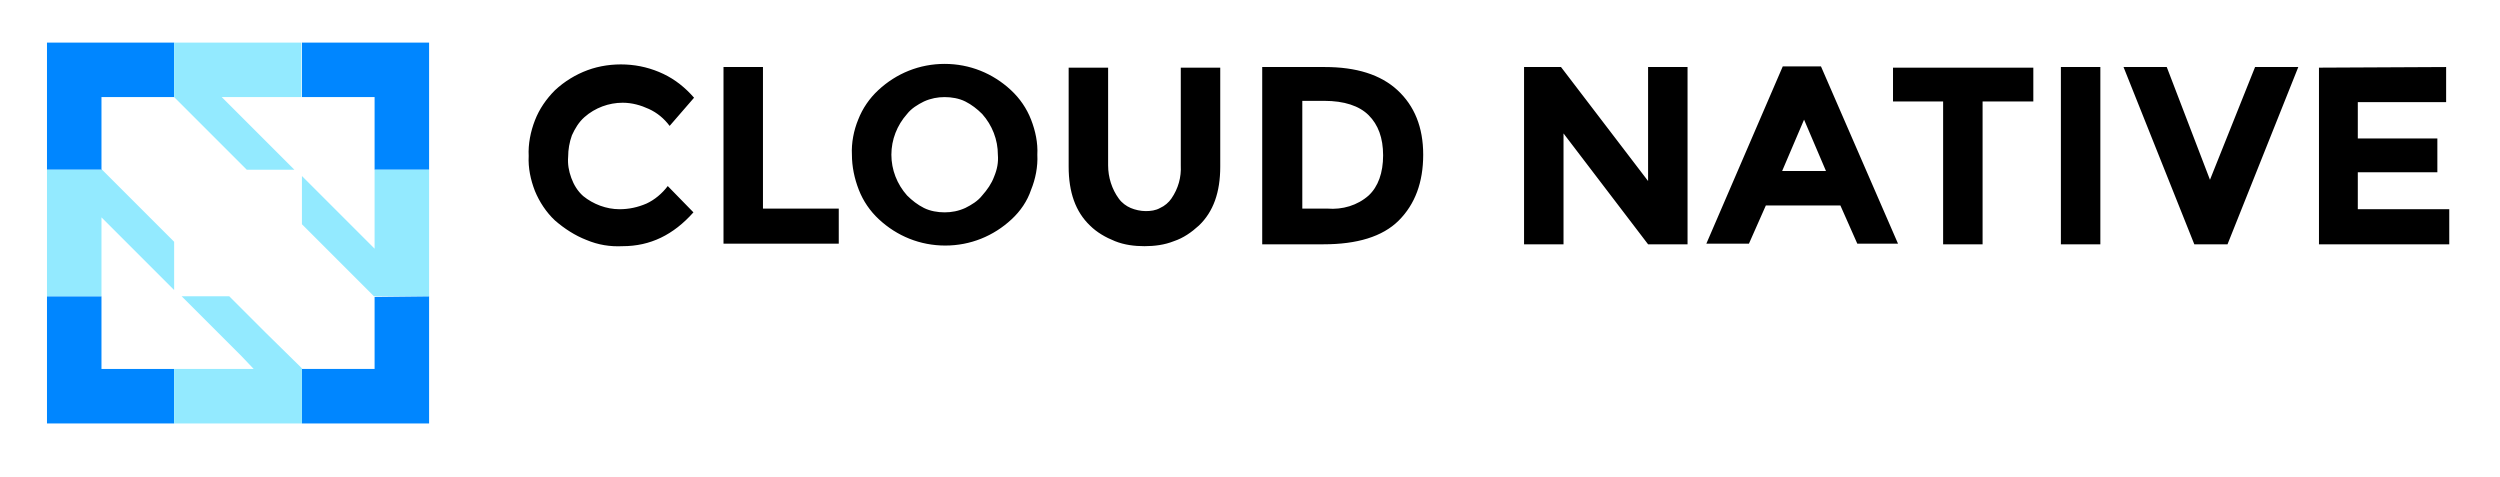
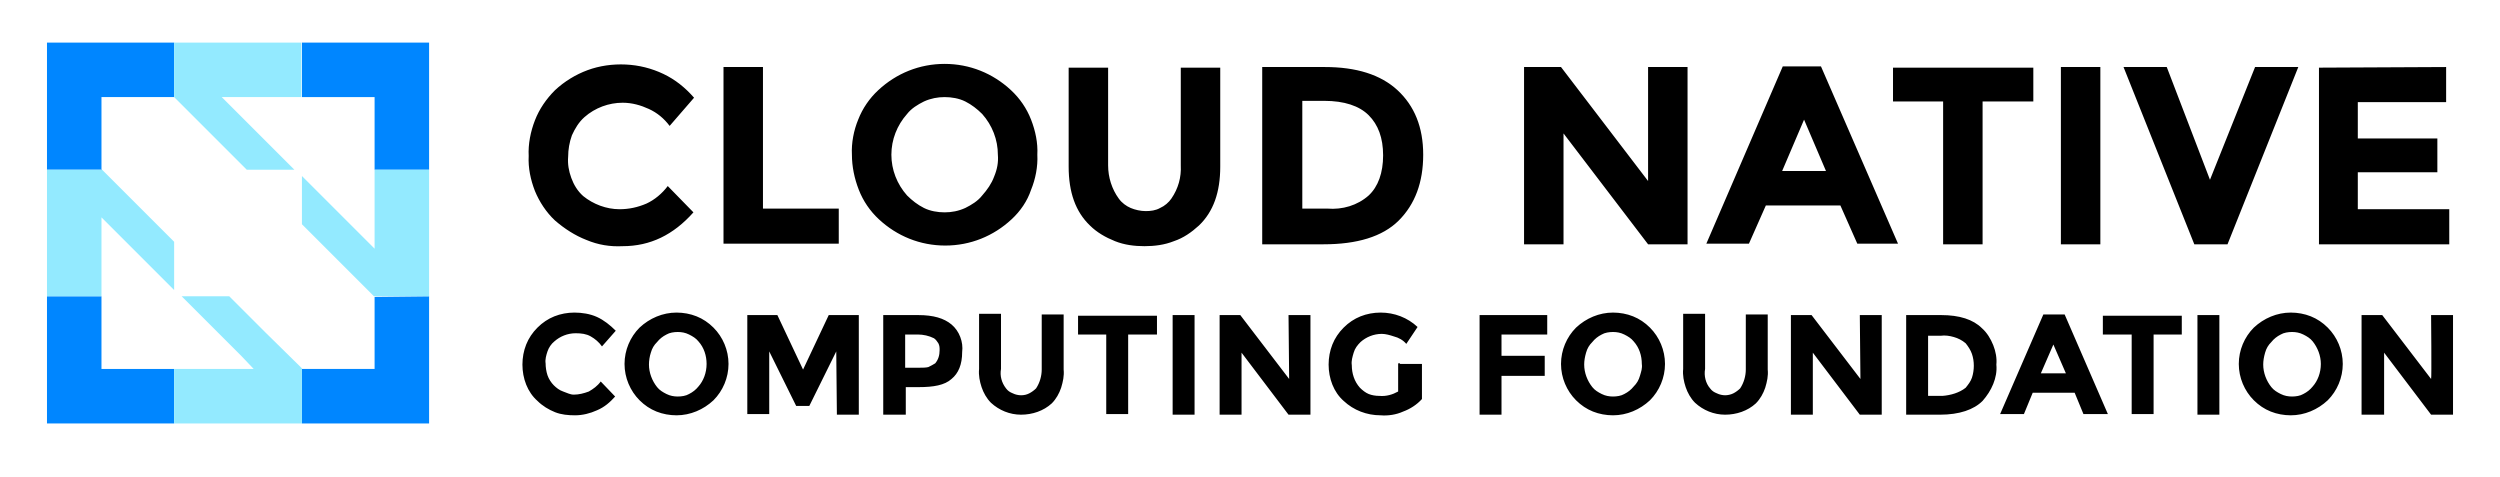
- <svg xmlns="http://www.w3.org/2000/svg" viewBox="0 0 399.1 76.1">
-   <path d="M98.9,33.4c1.5,0,2.9-0.3,4.3-0.9c1.3-0.6,2.5-1.6,3.4-2.8l4.1,4.2c-3.2,3.6-6.9,5.4-11.3,5.4c-2,0.1-3.9-0.2-5.8-1c-1.8-0.7-3.5-1.8-5-3.1c-1.4-1.3-2.5-3-3.2-4.7c-0.7-1.8-1.1-3.7-1-5.6c-0.1-1.9,0.3-3.9,1-5.7c0.7-1.8,1.8-3.4,3.2-4.8c1.5-1.4,3.3-2.5,5.2-3.2c1.9-0.7,4-1,6.1-0.9c2.1,0.1,4.1,0.6,6,1.5c1.9,0.9,3.5,2.2,4.9,3.8l-3.9,4.5c-0.9-1.2-2-2.1-3.3-2.7c-1.3-0.6-2.7-1-4.2-1c-2.2,0-4.4,0.8-6.1,2.3c-0.9,0.8-1.5,1.8-2,2.9c-0.4,1.1-0.6,2.3-0.6,3.4c-0.1,1.2,0.1,2.3,0.5,3.4c0.4,1.1,1,2.1,1.9,2.9C94.7,32.6,96.8,33.4,98.9,33.4z M115.5,38.9V10.7h6.3v22.6h12.1v5.6H115.5z M161.5,35c-2.9,2.7-6.6,4.2-10.6,4.2s-7.7-1.5-10.6-4.2c-1.4-1.3-2.5-2.9-3.2-4.7c-0.7-1.8-1.1-3.7-1.1-5.6c-0.1-1.9,0.3-3.9,1-5.6c0.7-1.8,1.8-3.4,3.2-4.7c2.9-2.7,6.6-4.2,10.6-4.2s7.7,1.5,10.6,4.2c1.4,1.3,2.5,2.9,3.2,4.7c0.7,1.8,1.1,3.7,1,5.6c0.1,1.9-0.3,3.9-1,5.6C164,32.1,162.9,33.7,161.5,35z M159.3,24.7c0-2.4-0.9-4.7-2.5-6.5c-0.8-0.8-1.7-1.5-2.7-2c-1-0.5-2.2-0.7-3.3-0.7c-1.1,0-2.2,0.2-3.3,0.7c-1,0.5-2,1.1-2.7,2c-1.6,1.8-2.5,4.1-2.5,6.5c0,2.4,0.9,4.7,2.5,6.5c0.8,0.8,1.7,1.5,2.7,2c1,0.5,2.2,0.7,3.3,0.7c1.1,0,2.2-0.2,3.3-0.7c1-0.5,2-1.1,2.7-2c0.8-0.9,1.5-1.9,1.9-3C159.2,27,159.4,25.9,159.3,24.7z M178.6,31.7c0.5,0.7,1.2,1.2,1.9,1.5c0.7,0.3,1.6,0.5,2.4,0.5c0.8,0,1.6-0.1,2.3-0.5c0.7-0.3,1.4-0.9,1.8-1.5c1.1-1.6,1.6-3.4,1.5-5.3V10.8h6.3v15.8c0,4.1-1.1,7.2-3.4,9.4c-1.2,1.1-2.5,2-4,2.5c-1.5,0.6-3.1,0.8-4.7,0.8c-1.6,0-3.2-0.2-4.7-0.8c-1.5-0.6-2.9-1.4-4-2.5c-2.3-2.2-3.4-5.3-3.4-9.4V10.8h6.3v15.6C176.9,28.3,177.5,30.2,178.6,31.7z M223.1,14.4c2.7,2.5,4.1,5.9,4.1,10.3s-1.3,7.9-3.9,10.5c-2.6,2.6-6.7,3.8-12,3.8h-9.8V10.7h10C216.5,10.7,220.4,11.9,223.1,14.4z M218.5,31.2c1.5-1.4,2.3-3.6,2.3-6.4s-0.8-4.9-2.3-6.4s-3.9-2.3-7.1-2.3h-3.5v17.2h4C214.3,33.5,216.7,32.8,218.5,31.2z M263.1,10.7h6.3v28.3h-6.3l-13.5-17.7v17.7h-6.3V10.7h5.9l13.9,18.2V10.7z M296.5,38.9l-2.7-6.1h-11.9l-2.7,6.1h-6.8l12.2-28.3h6.1L303,38.9H296.5z M288,19.1l-3.5,8.2h7L288,19.1z M316.5,16.2V39h-6.3V16.2h-8v-5.4h22.4v5.4C324.6,16.2,316.5,16.2,316.5,16.2z M329,10.7h6.3v28.3H329C329,38.9,329,10.7,329,10.7z M352.8,28.7l7.2-18h6.9l-11.3,28.3h-5.3l-11.3-28.3h6.9L352.8,28.7z M390.5,10.7v5.6h-14.1v5.8h12.7v5.4h-12.7v5.9H391V39h-20.8V10.8L390.5,10.7z" />
-   <path fill="#0086FF" d="M16.2,47.3H7.5v20.3h20.3v-8.7H16.2V47.3z" />
-   <path fill="#0086FF" d="M59.8,47.4v11.5H48.2v8.7h20.3V47.3L59.8,47.4z" />
-   <path fill="#0086FF" d="M7.5,27.1h8.8L16.2,27V15.5h11.6V6.8H7.5V27.1z" />
-   <path fill="#0086FF" d="M48.2,6.8v8.7h11.6v11.6h8.7V6.8C68.4,6.8,48.2,6.8,48.2,6.8z" />
-   <path fill="#93EAFF" d="M47,27.1L35.4,15.5h12.7V6.8H27.8v8.7l11.6,11.6H47z" />
-   <path fill="#93EAFF" d="M36.6,47.3H29l9.6,9.6l1.9,2H27.8v8.7h20.4v-8.8l-5.8-5.7L36.6,47.3z" />
-   <path fill="#93EAFF" d="M59.8,27.1v12.6l-2-2l-9.6-9.6v7.7l5.7,5.7l5.8,5.8h8.8V27.1H59.8z" />
-   <path fill="#93EAFF" d="M27.8,38.6L16.3,27.1H7.5v20.2h8.7V34.7l11.6,11.6V38.6z" />
+ <svg xmlns="http://www.w3.org/2000/svg" version="1.1" viewBox="0 0 399.1 76.1">
+   <style type="text/css">
+ 	.st0{fill:#0086FF;}
+ 	.st1{fill:#93EAFF;}
+ </style>
+   <g>
+     <g>
+       <g>
+         <path d="M98.9,33.4c1.5,0,2.9-0.3,4.3-0.9c1.3-0.6,2.5-1.6,3.4-2.8l4.1,4.2c-3.2,3.6-6.9,5.4-11.3,5.4c-2,0.1-3.9-0.2-5.8-1c-1.8-0.7-3.5-1.8-5-3.1c-1.4-1.3-2.5-3-3.2-4.7c-0.7-1.8-1.1-3.7-1-5.6c-0.1-1.9,0.3-3.9,1-5.7c0.7-1.8,1.8-3.4,3.2-4.8c1.5-1.4,3.3-2.5,5.2-3.2c1.9-0.7,4-1,6.1-0.9c2.1,0.1,4.1,0.6,6,1.5c1.9,0.9,3.5,2.2,4.9,3.8l-3.9,4.5c-0.9-1.2-2-2.1-3.3-2.7c-1.3-0.6-2.7-1-4.2-1c-2.2,0-4.4,0.8-6.1,2.3c-0.9,0.8-1.5,1.8-2,2.9c-0.4,1.1-0.6,2.3-0.6,3.4c-0.1,1.2,0.1,2.3,0.5,3.4c0.4,1.1,1,2.1,1.9,2.9C94.7,32.6,96.8,33.4,98.9,33.4z M115.5,38.9V10.7h6.3v22.6h12.1v5.6H115.5z M161.5,35c-2.9,2.7-6.6,4.2-10.6,4.2s-7.7-1.5-10.6-4.2c-1.4-1.3-2.5-2.9-3.2-4.7c-0.7-1.8-1.1-3.7-1.1-5.6c-0.1-1.9,0.3-3.9,1-5.6c0.7-1.8,1.8-3.4,3.2-4.7c2.9-2.7,6.6-4.2,10.6-4.2s7.7,1.5,10.6,4.2c1.4,1.3,2.5,2.9,3.2,4.7c0.7,1.8,1.1,3.7,1,5.6c0.1,1.9-0.3,3.9-1,5.6C164,32.1,162.9,33.7,161.5,35z M159.3,24.7c0-2.4-0.9-4.7-2.5-6.5c-0.8-0.8-1.7-1.5-2.7-2c-1-0.5-2.2-0.7-3.3-0.7c-1.1,0-2.2,0.2-3.3,0.7c-1,0.5-2,1.1-2.7,2c-1.6,1.8-2.5,4.1-2.5,6.5c0,2.4,0.9,4.7,2.5,6.5c0.8,0.8,1.7,1.5,2.7,2c1,0.5,2.2,0.7,3.3,0.7c1.1,0,2.2-0.2,3.3-0.7c1-0.5,2-1.1,2.7-2c0.8-0.9,1.5-1.9,1.9-3C159.2,27,159.4,25.9,159.3,24.7z M178.6,31.7c0.5,0.7,1.2,1.2,1.9,1.5c0.7,0.3,1.6,0.5,2.4,0.5c0.8,0,1.6-0.1,2.3-0.5c0.7-0.3,1.4-0.9,1.8-1.5c1.1-1.6,1.6-3.4,1.5-5.3V10.8h6.3v15.8c0,4.1-1.1,7.2-3.4,9.4c-1.2,1.1-2.5,2-4,2.5c-1.5,0.6-3.1,0.8-4.7,0.8c-1.6,0-3.2-0.2-4.7-0.8c-1.5-0.6-2.9-1.4-4-2.5c-2.3-2.2-3.4-5.3-3.4-9.4V10.8h6.3v15.6C176.9,28.3,177.5,30.2,178.6,31.7z M223.1,14.4c2.7,2.5,4.1,5.9,4.1,10.3s-1.3,7.9-3.9,10.5c-2.6,2.6-6.7,3.8-12,3.8h-9.8V10.7h10C216.5,10.7,220.4,11.9,223.1,14.4z M218.5,31.2c1.5-1.4,2.3-3.6,2.3-6.4s-0.8-4.9-2.3-6.4s-3.9-2.3-7.1-2.3h-3.5v17.2h4C214.3,33.5,216.7,32.8,218.5,31.2z M263.1,10.7h6.3v28.3h-6.3l-13.5-17.7v17.7h-6.3V10.7h5.9l13.9,18.2V10.7z M296.5,38.9l-2.7-6.1h-11.9l-2.7,6.1h-6.8l12.2-28.3h6.1L303,38.9H296.5z M288,19.1l-3.5,8.2h7L288,19.1z M316.5,16.2V39h-6.3V16.2h-8v-5.4h22.4v5.4C324.6,16.2,316.5,16.2,316.5,16.2z M329,10.7h6.3v28.3H329C329,38.9,329,10.7,329,10.7z M352.8,28.7l7.2-18h6.9l-11.3,28.3h-5.3l-11.3-28.3h6.9L352.8,28.7z M390.5,10.7v5.6h-14.1v5.8h12.7v5.4h-12.7v5.9H391V39h-20.8V10.8L390.5,10.7z M91.6,63c0.8,0,1.6-0.2,2.4-0.5c0.7-0.4,1.4-0.9,1.9-1.6l2.3,2.4c-0.8,0.9-1.7,1.7-2.9,2.2c-1.1,0.5-2.3,0.8-3.5,0.8c-1.1,0-2.2-0.1-3.2-0.5c-1-0.4-2-1-2.8-1.8c-0.8-0.7-1.4-1.6-1.8-2.6c-0.4-1-0.6-2.1-0.6-3.2c0-1.1,0.2-2.2,0.6-3.2c0.4-1,1-1.9,1.8-2.7c0.8-0.8,1.7-1.4,2.7-1.8c1-0.4,2.1-0.6,3.2-0.6c1.2,0,2.5,0.2,3.6,0.7c1.1,0.5,2.1,1.3,3,2.2l-2.2,2.5c-0.5-0.7-1.1-1.2-1.8-1.6c-0.7-0.4-1.5-0.5-2.4-0.5c-1.3,0-2.5,0.5-3.4,1.3c-0.5,0.4-0.9,1-1.1,1.6c-0.2,0.6-0.4,1.3-0.3,1.9c0,0.6,0.1,1.3,0.3,1.9c0.2,0.6,0.6,1.2,1,1.6c0.4,0.4,0.9,0.8,1.5,1S91,63,91.6,63z M113.9,63.9c-1.6,1.5-3.7,2.4-5.9,2.4c-1.1,0-2.2-0.2-3.2-0.6c-1-0.4-1.9-1-2.7-1.8c-1.5-1.5-2.4-3.6-2.4-5.8s0.9-4.3,2.4-5.8c1.6-1.5,3.7-2.4,5.9-2.4c1.1,0,2.2,0.2,3.2,0.6s1.9,1,2.7,1.8c1.5,1.5,2.4,3.6,2.4,5.8S115.4,62.4,113.9,63.9z M112.8,58.1c0-1.3-0.4-2.6-1.3-3.6c-0.4-0.5-0.9-0.8-1.5-1.1c-0.6-0.3-1.2-0.4-1.8-0.4c-0.6,0-1.3,0.1-1.8,0.4c-0.6,0.3-1.1,0.7-1.5,1.2c-0.5,0.5-0.8,1-1,1.7c-0.2,0.6-0.3,1.3-0.3,1.9c0,1.3,0.5,2.6,1.3,3.6c0.4,0.5,0.9,0.8,1.5,1.1c0.6,0.3,1.2,0.4,1.8,0.4c0.6,0,1.3-0.1,1.8-0.4c0.6-0.3,1.1-0.7,1.5-1.2C112.3,60.8,112.8,59.5,112.8,58.1z M133.5,56.1l-4.3,8.7h-2.1l-4.3-8.7v10h-3.5V50.3h4.8l4.1,8.7l4.1-8.7h4.8v15.9h-3.5L133.5,56.1z M151.9,51.8c0.6,0.5,1.1,1.2,1.4,2c0.3,0.8,0.4,1.6,0.3,2.4c0,2-0.6,3.4-1.7,4.3c-1.1,1-2.9,1.3-5.2,1.3h-2.1v4.4H141V50.3h5.6C149,50.3,150.7,50.8,151.9,51.8z M149.3,58c0.5-0.6,0.7-1.3,0.7-2.1c0-0.4,0-0.7-0.2-1.1c-0.2-0.3-0.4-0.6-0.7-0.8c-0.8-0.4-1.7-0.6-2.6-0.6h-2v5.3h2.4c0.4,0,0.9,0,1.3-0.1C148.6,58.4,149,58.2,149.3,58z M160.6,62c0.3,0.4,0.6,0.6,1.1,0.8c0.4,0.2,0.9,0.3,1.3,0.3c0.5,0,0.9-0.1,1.3-0.3c0.4-0.2,0.8-0.5,1.1-0.8c0.6-0.9,0.9-2,0.9-3v-8.8h3.5v8.8c0.1,1-0.1,1.9-0.4,2.9c-0.3,0.9-0.8,1.8-1.5,2.5c-1.3,1.2-3.1,1.8-4.9,1.8c-1.8,0-3.5-0.7-4.8-1.9c-0.7-0.7-1.2-1.6-1.5-2.5c-0.3-0.9-0.5-1.9-0.4-2.9v-8.8h3.5v8.8C159.6,60,159.9,61.1,160.6,62z M180.1,53.4v12.7h-3.5V53.4h-4.5v-3h12.6v3C184.6,53.4,180.1,53.4,180.1,53.4z M187.2,50.3h3.5v15.9h-3.5C187.2,66.2,187.2,50.3,187.2,50.3z M205.7,50.3h3.5v15.9h-3.5l-7.5-9.9v9.9h-3.5V50.3h3.3l7.8,10.2L205.7,50.3z M223.5,58.1h3.5v5.6c-0.8,0.9-1.9,1.6-3,2c-1.1,0.5-2.4,0.7-3.6,0.6c-2.2,0-4.3-0.8-5.9-2.3c-0.8-0.7-1.4-1.6-1.8-2.6c-0.4-1-0.6-2.1-0.6-3.2c0-1.1,0.2-2.2,0.6-3.2c0.4-1,1-1.9,1.8-2.7s1.7-1.4,2.7-1.8c1-0.4,2.1-0.6,3.2-0.6c2.2,0,4.3,0.8,5.9,2.3l-1.8,2.7c-0.5-0.6-1.2-1-2-1.2c-0.6-0.2-1.3-0.4-1.9-0.4c-1.3,0-2.5,0.5-3.4,1.3c-0.5,0.5-0.9,1-1.1,1.7s-0.4,1.3-0.3,2c0,1.3,0.4,2.6,1.3,3.6c0.4,0.4,0.9,0.8,1.4,1c0.5,0.2,1.1,0.3,1.7,0.3c1.1,0.1,2.1-0.2,3-0.7v-4.5H223.5z M247,50.3v3.1h-7.3v3.4h6.9V60h-6.9v6.2h-3.5V50.3H247z M263.4,63.9c-1.6,1.5-3.7,2.4-5.9,2.4c-1.1,0-2.2-0.2-3.2-0.6c-1-0.4-1.9-1-2.7-1.8c-1.5-1.5-2.4-3.6-2.4-5.8s0.9-4.3,2.4-5.8c1.6-1.5,3.7-2.4,5.9-2.4c1.1,0,2.2,0.2,3.2,0.6s1.9,1,2.7,1.8c1.5,1.5,2.4,3.6,2.4,5.8S264.9,62.4,263.4,63.9z M262.1,58.1c0-1.3-0.4-2.6-1.3-3.6c-0.4-0.5-0.9-0.8-1.5-1.1c-0.6-0.3-1.2-0.4-1.8-0.4c-0.6,0-1.3,0.1-1.8,0.4c-0.6,0.3-1.1,0.7-1.5,1.2c-0.5,0.5-0.8,1-1,1.7s-0.3,1.3-0.3,1.9c0,1.3,0.5,2.6,1.3,3.6c0.4,0.5,0.9,0.8,1.5,1.1c0.6,0.3,1.2,0.4,1.8,0.4c0.6,0,1.3-0.1,1.8-0.4c0.6-0.3,1.1-0.7,1.5-1.2c0.5-0.5,0.8-1,1-1.7S262.2,58.8,262.1,58.1z M273,62c0.3,0.4,0.6,0.6,1.1,0.8c0.4,0.2,0.9,0.3,1.3,0.3s0.9-0.1,1.3-0.3c0.4-0.2,0.8-0.5,1.1-0.8c0.6-0.9,0.9-2,0.9-3v-8.8h3.5v8.8c0.1,1-0.1,1.9-0.4,2.9c-0.3,0.9-0.8,1.8-1.5,2.5c-1.3,1.2-3.1,1.8-4.9,1.8c-1.8,0-3.5-0.7-4.8-1.9c-0.7-0.7-1.2-1.6-1.5-2.5c-0.3-0.9-0.5-1.9-0.4-2.9v-8.8h3.5v8.8C272,60,272.3,61.2,273,62z M296.9,50.3h3.5v15.9h-3.5l-7.5-9.9v9.9h-3.5V50.3h3.3l7.8,10.2L296.9,50.3z M316.4,52.4c0.8,0.7,1.4,1.7,1.8,2.7s0.6,2.1,0.5,3.1c0.1,1.1-0.1,2.1-0.5,3.1c-0.4,1-1,1.9-1.7,2.7c-1.4,1.4-3.7,2.2-6.8,2.2h-5.4V50.3h5.6C312.8,50.3,315,51,316.4,52.4z M313.8,61.9c0.4-0.5,0.8-1,1-1.6c0.2-0.6,0.3-1.3,0.3-1.9c0-0.7-0.1-1.3-0.3-1.9s-0.6-1.2-1-1.7c-0.6-0.5-1.2-0.8-1.9-1s-1.4-0.3-2.1-0.2h-2v9.6h2.3C311.4,63.1,312.8,62.7,313.8,61.9z M332.6,66.1l-1.4-3.4h-6.7l-1.4,3.4h-3.8l6.9-15.9h3.4l6.9,15.9H332.6z M327.8,55l-2,4.6h4L327.8,55z M343.8,53.4v12.7h-3.5V53.4h-4.6v-3h12.6v3C348.3,53.4,343.8,53.4,343.8,53.4z M350.8,50.3h3.5v15.9h-3.5C350.8,66.2,350.8,50.3,350.8,50.3z M371.6,63.9c-1.6,1.5-3.7,2.4-5.9,2.4c-1.1,0-2.2-0.2-3.2-0.6s-1.9-1-2.7-1.8c-1.5-1.5-2.4-3.6-2.4-5.8s0.9-4.3,2.4-5.8c1.6-1.5,3.7-2.4,5.9-2.4c1.1,0,2.2,0.2,3.2,0.6c1,0.4,1.9,1,2.7,1.8c1.5,1.5,2.4,3.6,2.4,5.8S373.1,62.4,371.6,63.9z M370.5,58.1c0-1.3-0.5-2.6-1.3-3.6c-0.4-0.5-0.9-0.8-1.5-1.1c-0.6-0.3-1.2-0.4-1.8-0.4c-0.6,0-1.3,0.1-1.8,0.4c-0.6,0.3-1.1,0.7-1.5,1.2c-0.5,0.5-0.8,1-1,1.7s-0.3,1.3-0.3,1.9c0,1.3,0.5,2.6,1.3,3.6c0.4,0.5,0.9,0.8,1.5,1.1c0.6,0.3,1.2,0.4,1.8,0.4c0.6,0,1.3-0.1,1.8-0.4c0.6-0.3,1.1-0.7,1.5-1.2C370,60.8,370.5,59.5,370.5,58.1z M388.1,50.3h3.5v15.9h-3.5l-7.5-9.9v9.9H377V50.3h3.3l7.8,10.2C388.2,60.5,388.1,50.3,388.1,50.3z" />
+       </g>
+     </g>
+   </g>
+   <g>
+     <path class="st0" d="M16.2,47.3H7.5v20.3h20.3v-8.7H16.2V47.3z" />
+     <path class="st0" d="M59.8,47.4v11.5H48.2v8.7h20.3V47.3L59.8,47.4z" />
+     <path class="st0" d="M7.5,27.1h8.8L16.2,27V15.5h11.6V6.8H7.5V27.1z" />
+     <path class="st0" d="M48.2,6.8v8.7h11.6v11.6h8.7V6.8H48.2z" />
+     <path class="st1" d="M47,27.1L35.4,15.5h12.7V6.8H27.8v8.7l11.6,11.6H47z" />
+     <path class="st1" d="M36.6,47.3H29l9.6,9.6l1.9,2H27.8v8.7h20.4v-8.8l-5.8-5.7L36.6,47.3z" />
+     <path class="st1" d="M59.8,27.1v12.6l-2-2l-9.6-9.6v7.7l5.7,5.7l5.8,5.8h8.8V27.1H59.8z" />
+     <path class="st1" d="M27.8,38.6L16.3,27.1H7.5v20.2h8.7V34.7l11.6,11.6V38.6z" />
+   </g>
</svg>
